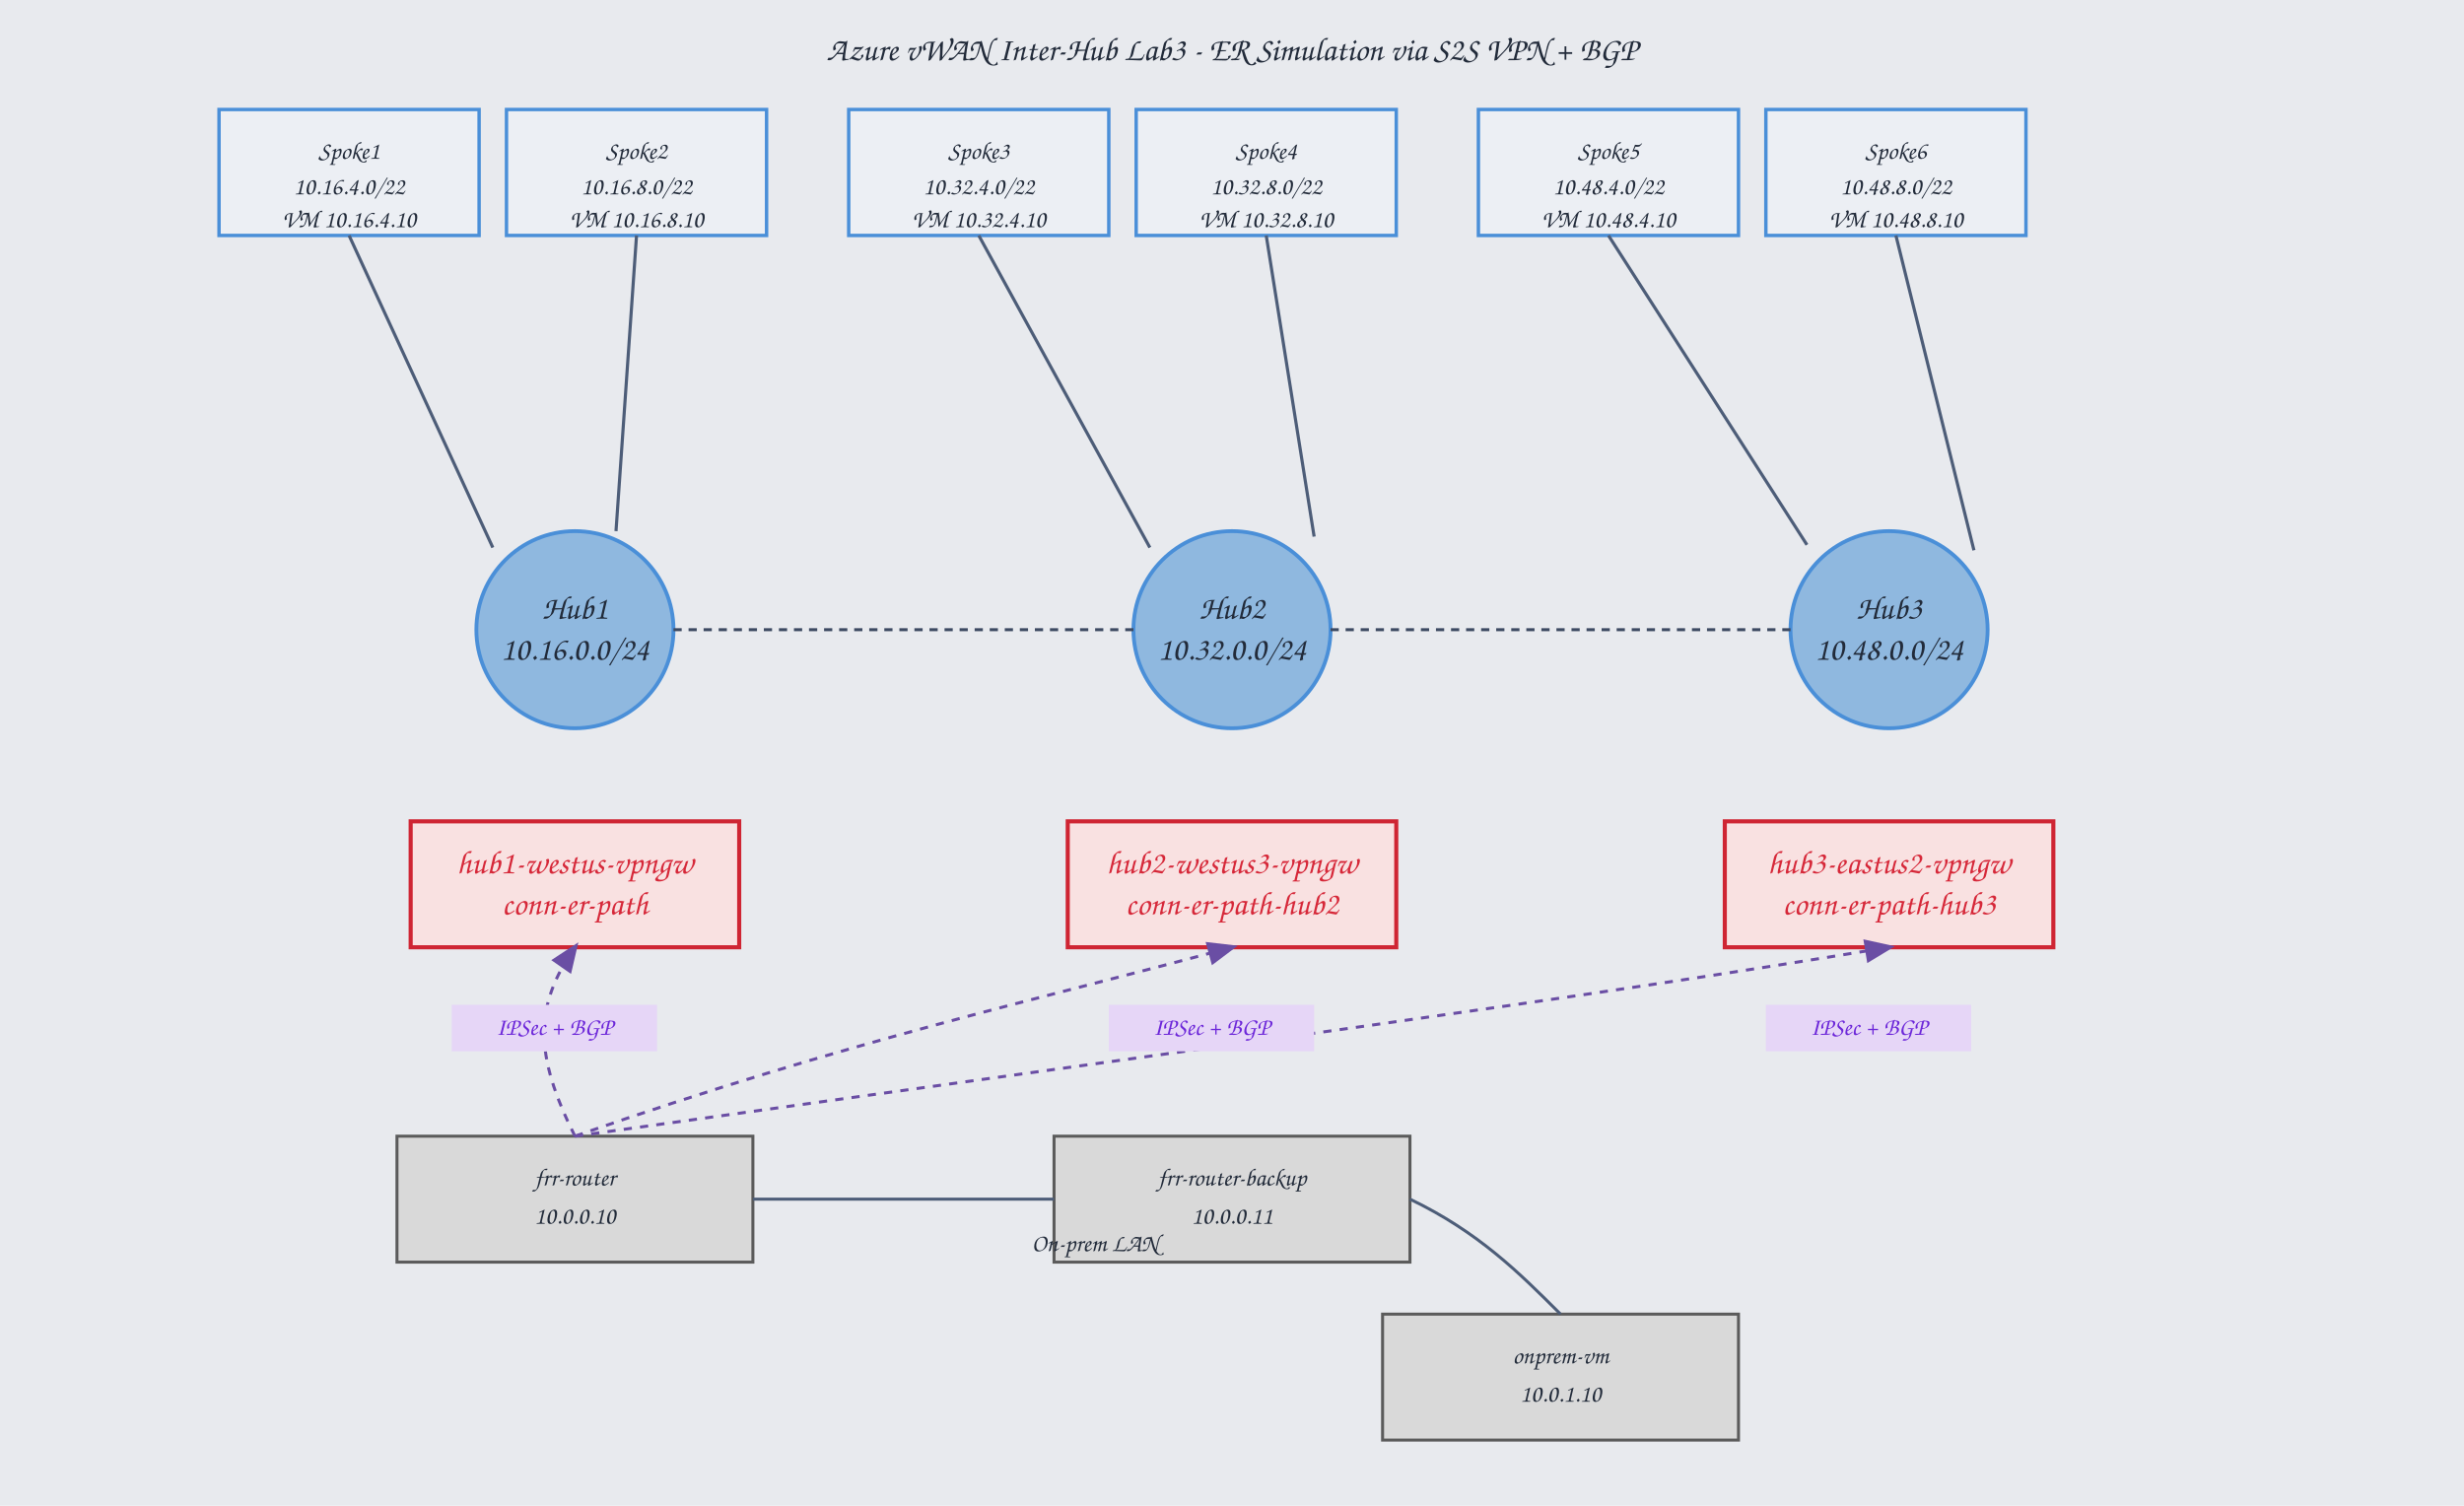
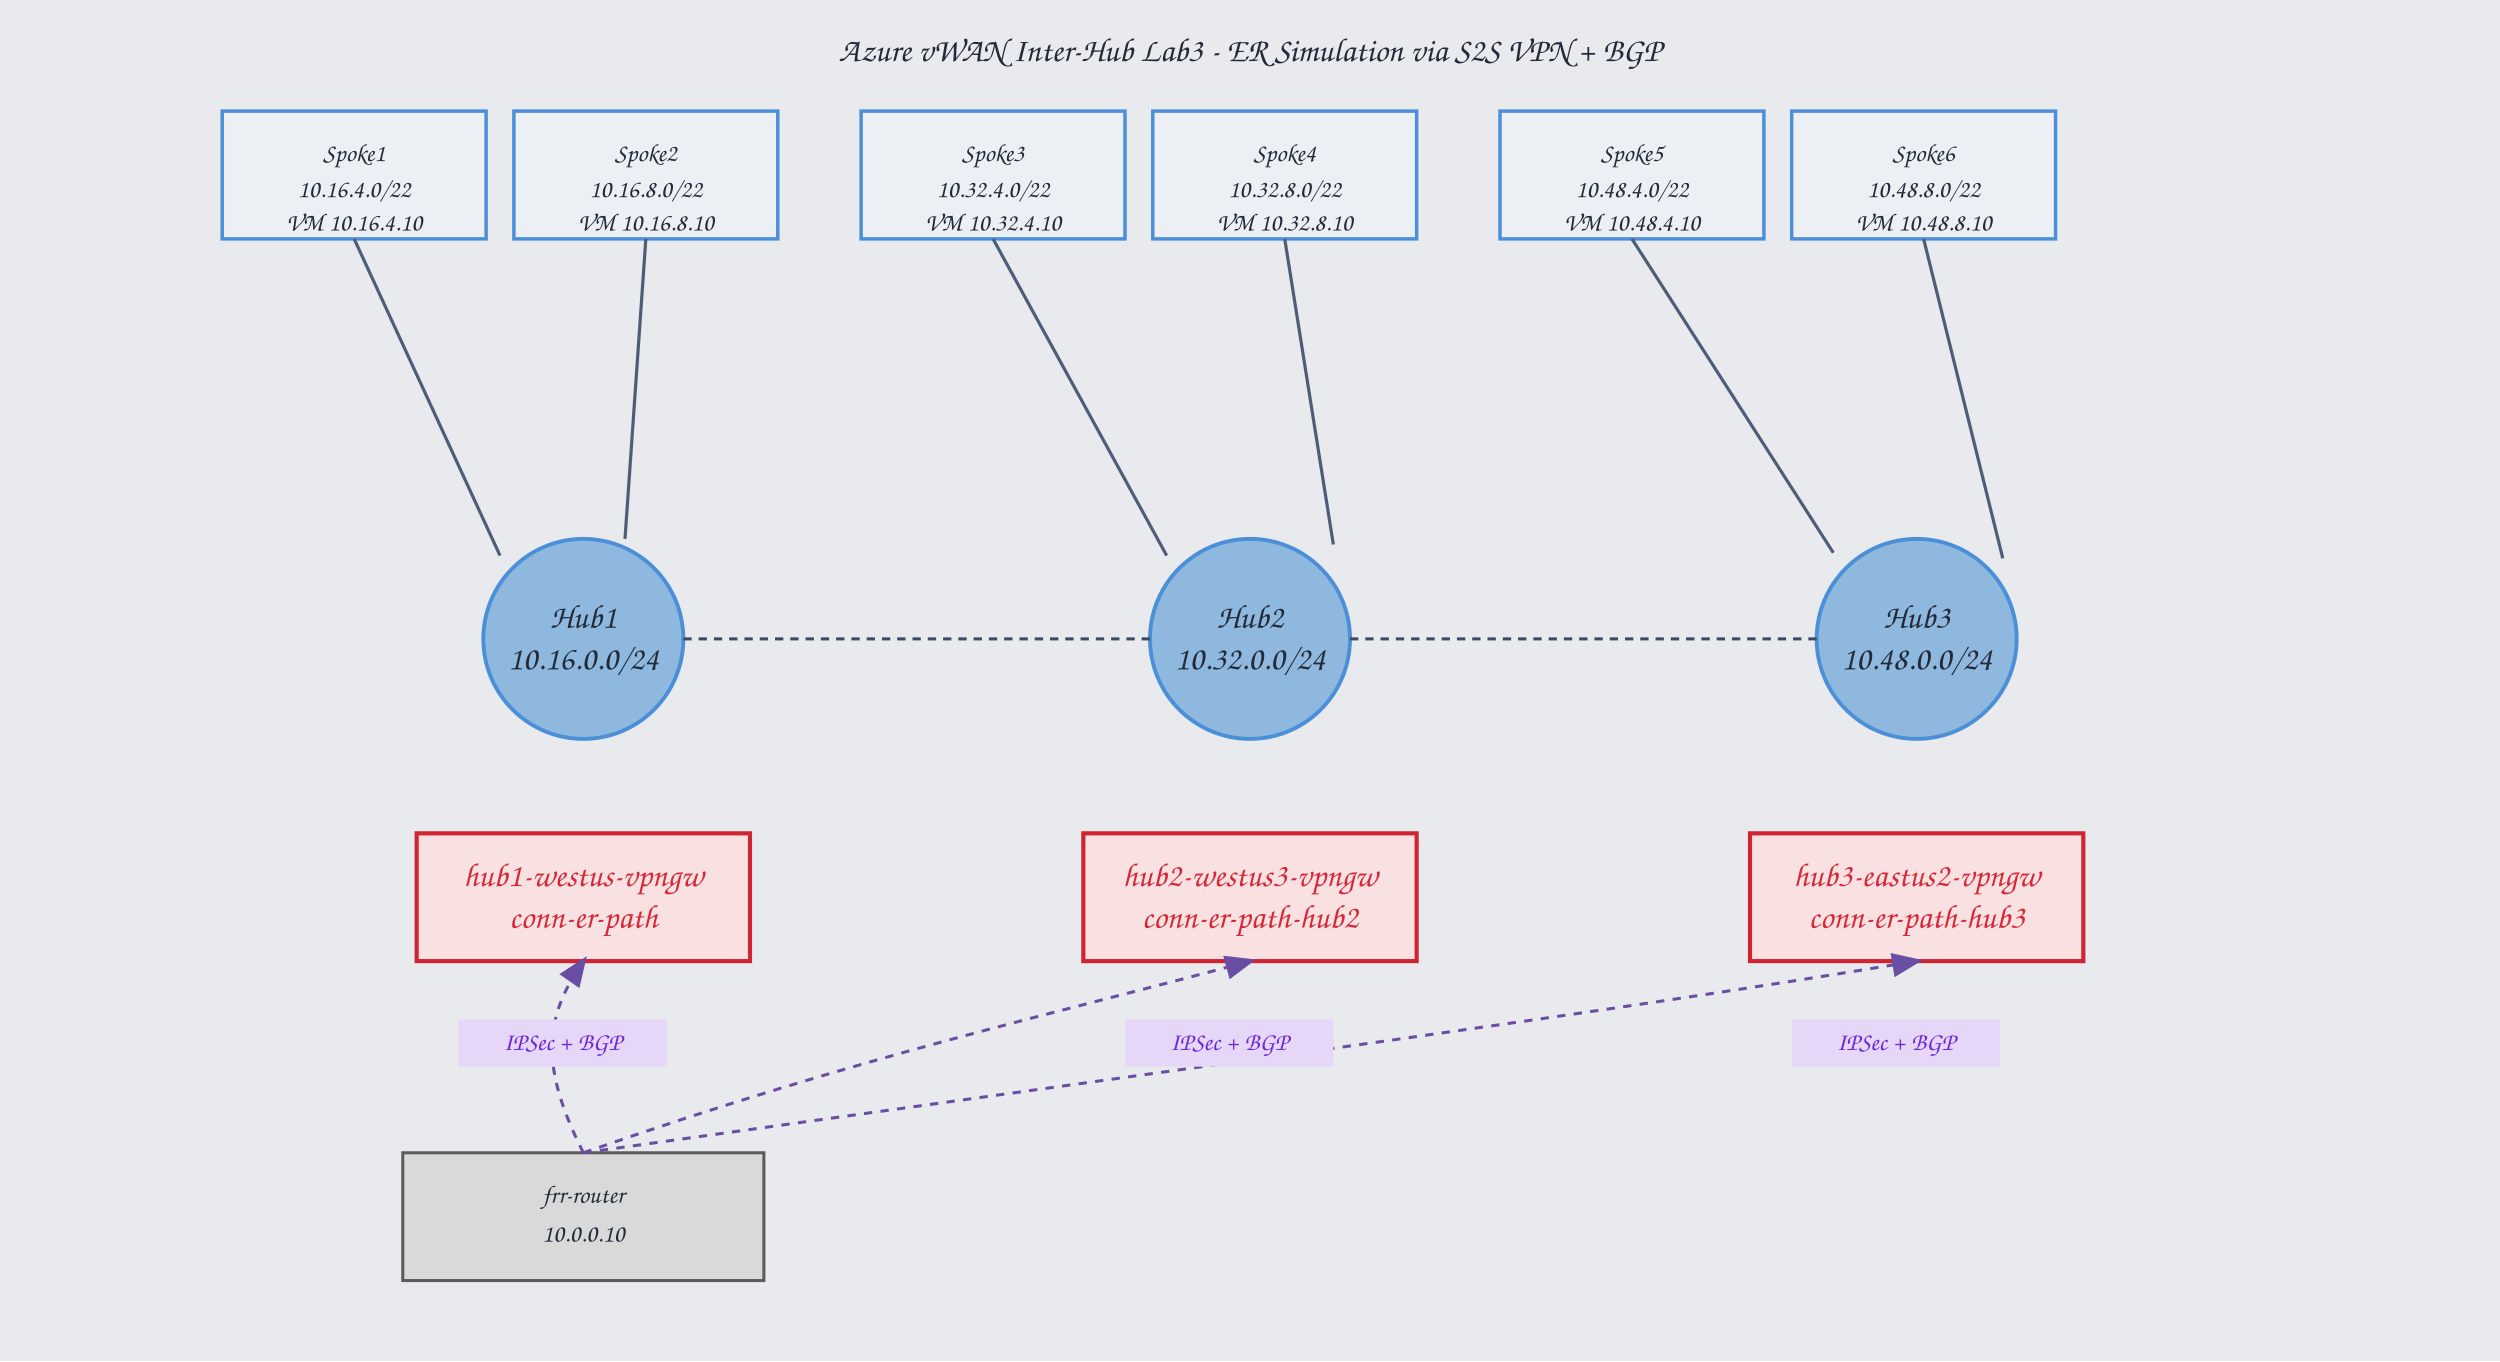
- <svg xmlns="http://www.w3.org/2000/svg" width="1800" height="1100" viewBox="0 0 1800 1100">
+ <svg xmlns="http://www.w3.org/2000/svg" width="1800" height="980" viewBox="0 0 1800 980">
  <defs>
    <style>
      .note { font: 600 24px 'Comic Sans MS','Segoe Print','Bradley Hand',cursive; fill: #222b3a; }
      .body { font: 500 18px 'Comic Sans MS','Segoe Print','Bradley Hand',cursive; fill: #222b3a; }
      .red { fill: #d62839; }
      .blueStroke { stroke: #4a8fd8; }
      .ink { stroke: #4d5d78; }
      .purple { fill: #6a4ea4; }
       .small { font: 600 18px 'Comic Sans MS','Segoe Print','Bradley Hand',cursive; fill: #6d28d9; }
    </style>
    <marker id="arrowPurple" markerWidth="10" markerHeight="8" refX="8" refY="4" orient="auto">
      <path d="M0,0 L10,4 L0,8 z" fill="#6a4ea4" />
    </marker>
  </defs>
-   <rect x="0" y="0" width="1800" height="1100" fill="#e8eaee" />
+   <rect x="0" y="0" width="1800" height="980" fill="#e8eaee" />
  <text x="900" y="44" text-anchor="middle" class="note">Azure vWAN Inter-Hub Lab3 - ER Simulation via S2S VPN + BGP</text>
  <g fill="#eceff4" stroke="#4a8fd8" stroke-width="2.5">
    <rect x="160" y="80" width="190" height="92" />
    <rect x="370" y="80" width="190" height="92" />
    <rect x="620" y="80" width="190" height="92" />
    <rect x="830" y="80" width="190" height="92" />
    <rect x="1080" y="80" width="190" height="92" />
    <rect x="1290" y="80" width="190" height="92" />
  </g>
  <g class="body">
    <text x="255" y="116" text-anchor="middle">Spoke1</text>
    <text x="255" y="142" text-anchor="middle">10.16.4.0/22</text>
    <text x="255" y="166" text-anchor="middle">VM 10.16.4.10</text>
    <text x="465" y="116" text-anchor="middle">Spoke2</text>
    <text x="465" y="142" text-anchor="middle">10.16.8.0/22</text>
    <text x="465" y="166" text-anchor="middle">VM 10.16.8.10</text>
    <text x="715" y="116" text-anchor="middle">Spoke3</text>
    <text x="715" y="142" text-anchor="middle">10.32.4.0/22</text>
    <text x="715" y="166" text-anchor="middle">VM 10.32.4.10</text>
    <text x="925" y="116" text-anchor="middle">Spoke4</text>
    <text x="925" y="142" text-anchor="middle">10.32.8.0/22</text>
    <text x="925" y="166" text-anchor="middle">VM 10.32.8.10</text>
    <text x="1175" y="116" text-anchor="middle">Spoke5</text>
    <text x="1175" y="142" text-anchor="middle">10.48.4.0/22</text>
    <text x="1175" y="166" text-anchor="middle">VM 10.48.4.10</text>
    <text x="1385" y="116" text-anchor="middle">Spoke6</text>
    <text x="1385" y="142" text-anchor="middle">10.48.8.0/22</text>
    <text x="1385" y="166" text-anchor="middle">VM 10.48.8.10</text>
  </g>
  <g fill="#8fb8df" stroke="#4a8fd8" stroke-width="2.8">
    <circle cx="420" cy="460" r="72" />
    <circle cx="900" cy="460" r="72" />
    <circle cx="1380" cy="460" r="72" />
  </g>
  <g class="note">
    <text x="420" y="452" text-anchor="middle">Hub1</text>
    <text x="420" y="482" text-anchor="middle">10.16.0.0/24</text>
    <text x="900" y="452" text-anchor="middle">Hub2</text>
    <text x="900" y="482" text-anchor="middle">10.32.0.0/24</text>
    <text x="1380" y="452" text-anchor="middle">Hub3</text>
    <text x="1380" y="482" text-anchor="middle">10.48.0.0/24</text>
  </g>
  <line x1="492" y1="460" x2="828" y2="460" stroke="#3d4a62" stroke-width="2.2" stroke-dasharray="6 5" />
  <line x1="972" y1="460" x2="1308" y2="460" stroke="#3d4a62" stroke-width="2.2" stroke-dasharray="6 5" />
  <g class="ink" fill="none" stroke-width="2.3">
    <path d="M255 172 L360 400" />
    <path d="M465 172 L450 388" />
    <path d="M715 172 L840 400" />
    <path d="M925 172 L960 392" />
    <path d="M1175 172 L1320 398" />
    <path d="M1385 172 L1442 402" />
  </g>
  <g fill="#f9e1e1" stroke="#cf2533" stroke-width="3">
    <rect x="300" y="600" width="240" height="92" />
    <rect x="780" y="600" width="240" height="92" />
    <rect x="1260" y="600" width="240" height="92" />
  </g>
  <g class="note red">
    <text x="420" y="638" text-anchor="middle">hub1-westus-vpngw</text>
    <text x="420" y="668" text-anchor="middle">conn-er-path</text>
    <text x="900" y="638" text-anchor="middle">hub2-westus3-vpngw</text>
    <text x="900" y="668" text-anchor="middle">conn-er-path-hub2</text>
    <text x="1380" y="638" text-anchor="middle">hub3-eastus2-vpngw</text>
    <text x="1380" y="668" text-anchor="middle">conn-er-path-hub3</text>
  </g>
  <g fill="#d9d9d9" stroke="#5b5b5b" stroke-width="2.2">
    <rect x="290" y="830" width="260" height="92" />
-     <rect x="770" y="830" width="260" height="92" />
-     <rect x="1010" y="960" width="260" height="92" />
  </g>
  <g class="body">
    <text x="420" y="866" text-anchor="middle">frr-router</text>
    <text x="420" y="894" text-anchor="middle">10.0.0.10</text>
-     <text x="900" y="866" text-anchor="middle">frr-router-backup</text>
-     <text x="900" y="894" text-anchor="middle">10.0.0.11</text>
-     <text x="1140" y="996" text-anchor="middle">onprem-vm</text>
-     <text x="1140" y="1024" text-anchor="middle">10.0.1.10</text>
  </g>
-   <g class="ink" fill="none" stroke-width="2.2">
-     <path d="M550 876 C620 876, 700 876, 770 876" />
-     <path d="M1030 876 C1080 900, 1110 930, 1140 960" />
-   </g>
-   <text x="800" y="914" text-anchor="middle" class="body" fill="#4d5d78">On-prem LAN</text>
  <g fill="none" stroke="#6a4ea4" stroke-width="2.2" stroke-dasharray="6 6" marker-end="url(#arrowPurple)">
    <path d="M420 830 C390 770, 390 735, 420 692" />
    <path d="M420 830 C620 760, 760 730, 900 692" />
    <path d="M420 830 C920 760, 1150 730, 1380 692" />
  </g>
  <g>
    <rect x="330" y="734" width="150" height="34" fill="#e6d6f7" />
    <rect x="810" y="734" width="150" height="34" fill="#e6d6f7" />
    <rect x="1290" y="734" width="150" height="34" fill="#e6d6f7" />
  </g>
  <g class="small">
    <text x="405" y="756" text-anchor="middle">IPSec + BGP</text>
    <text x="885" y="756" text-anchor="middle">IPSec + BGP</text>
    <text x="1365" y="756" text-anchor="middle">IPSec + BGP</text>
  </g>
</svg>
